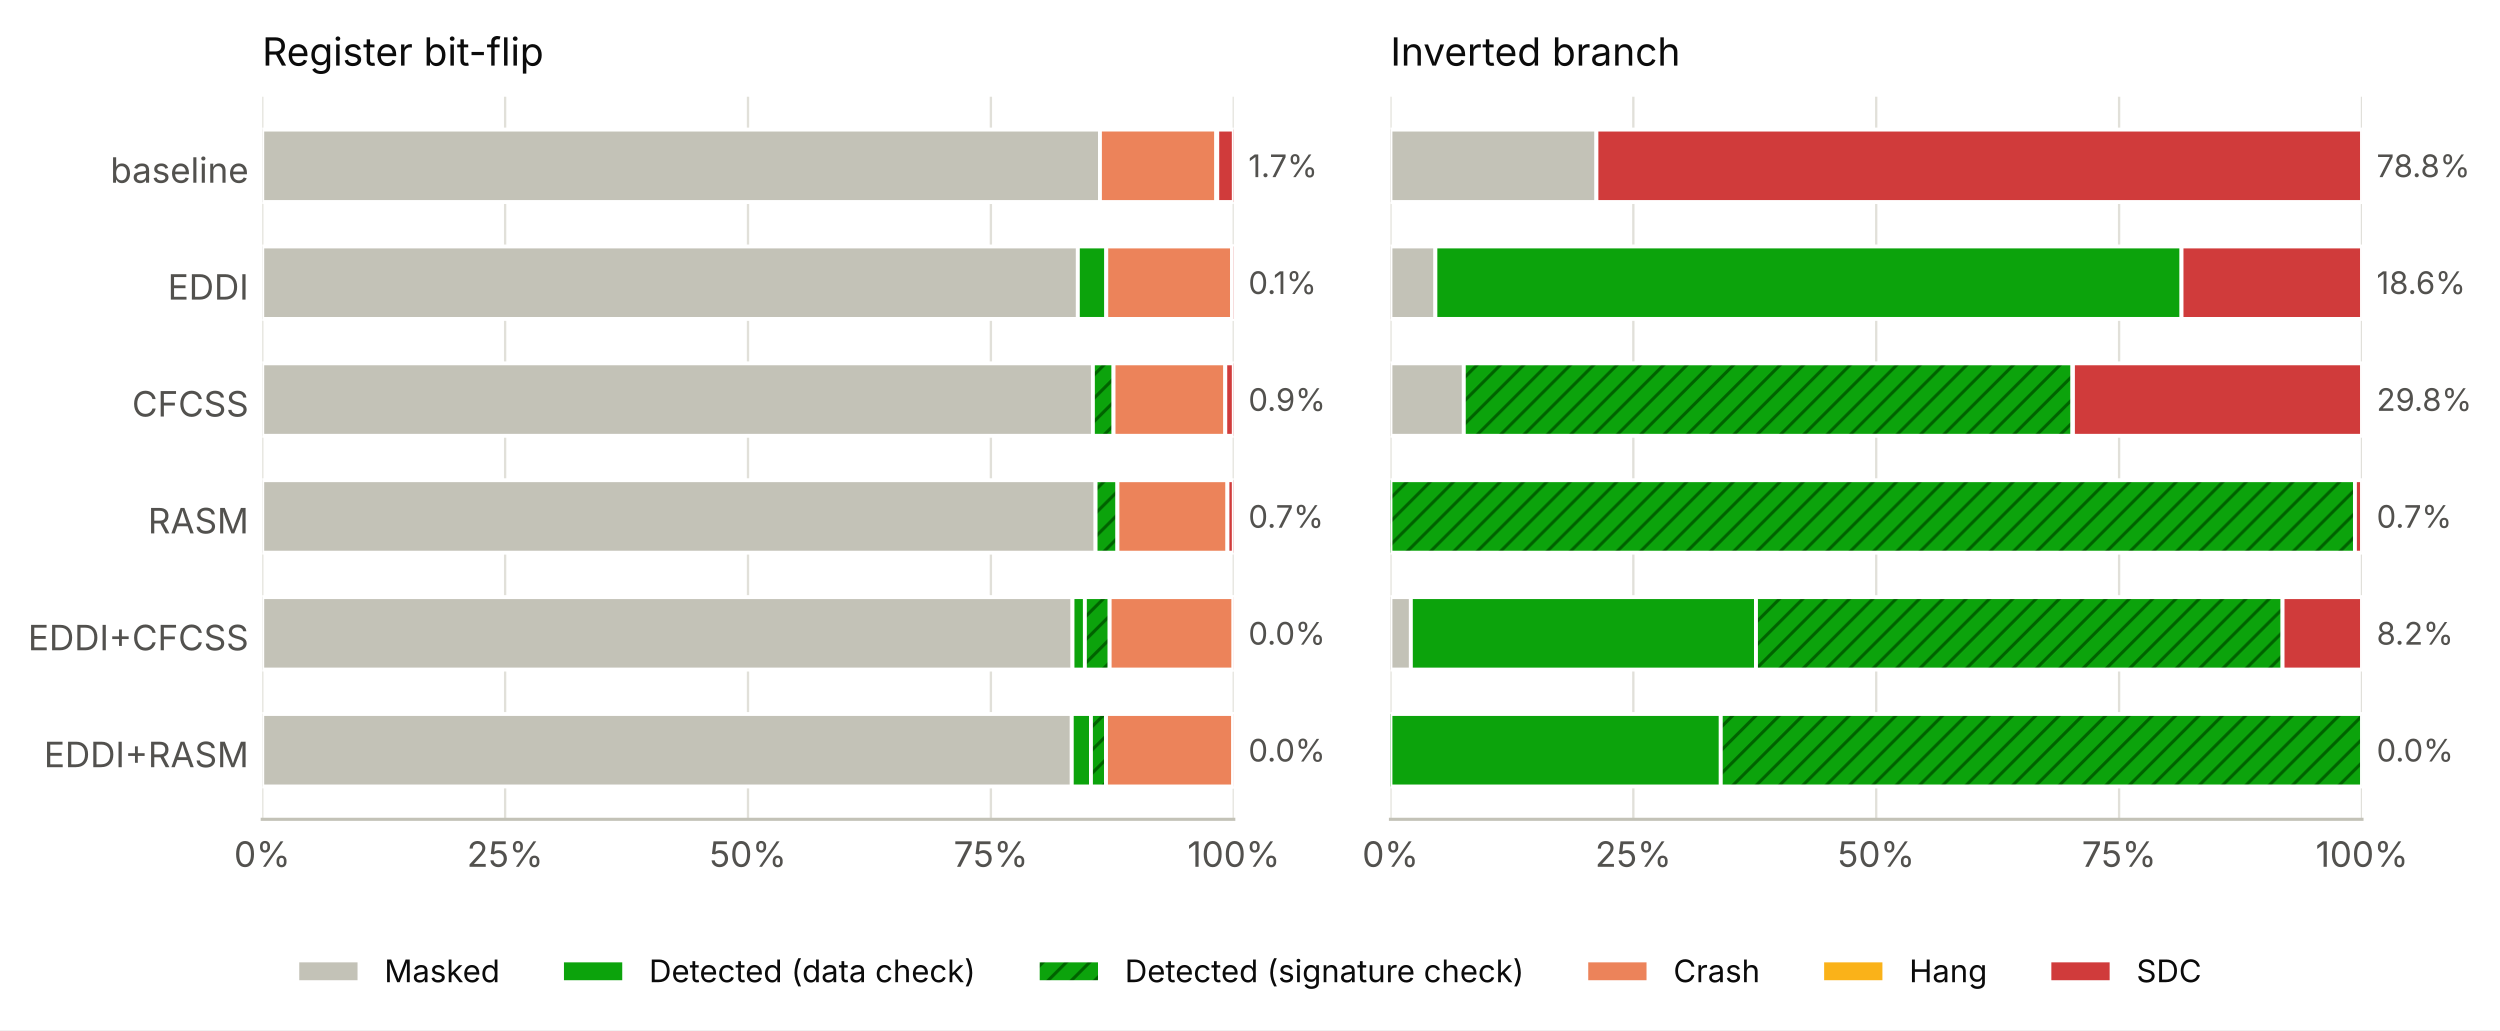
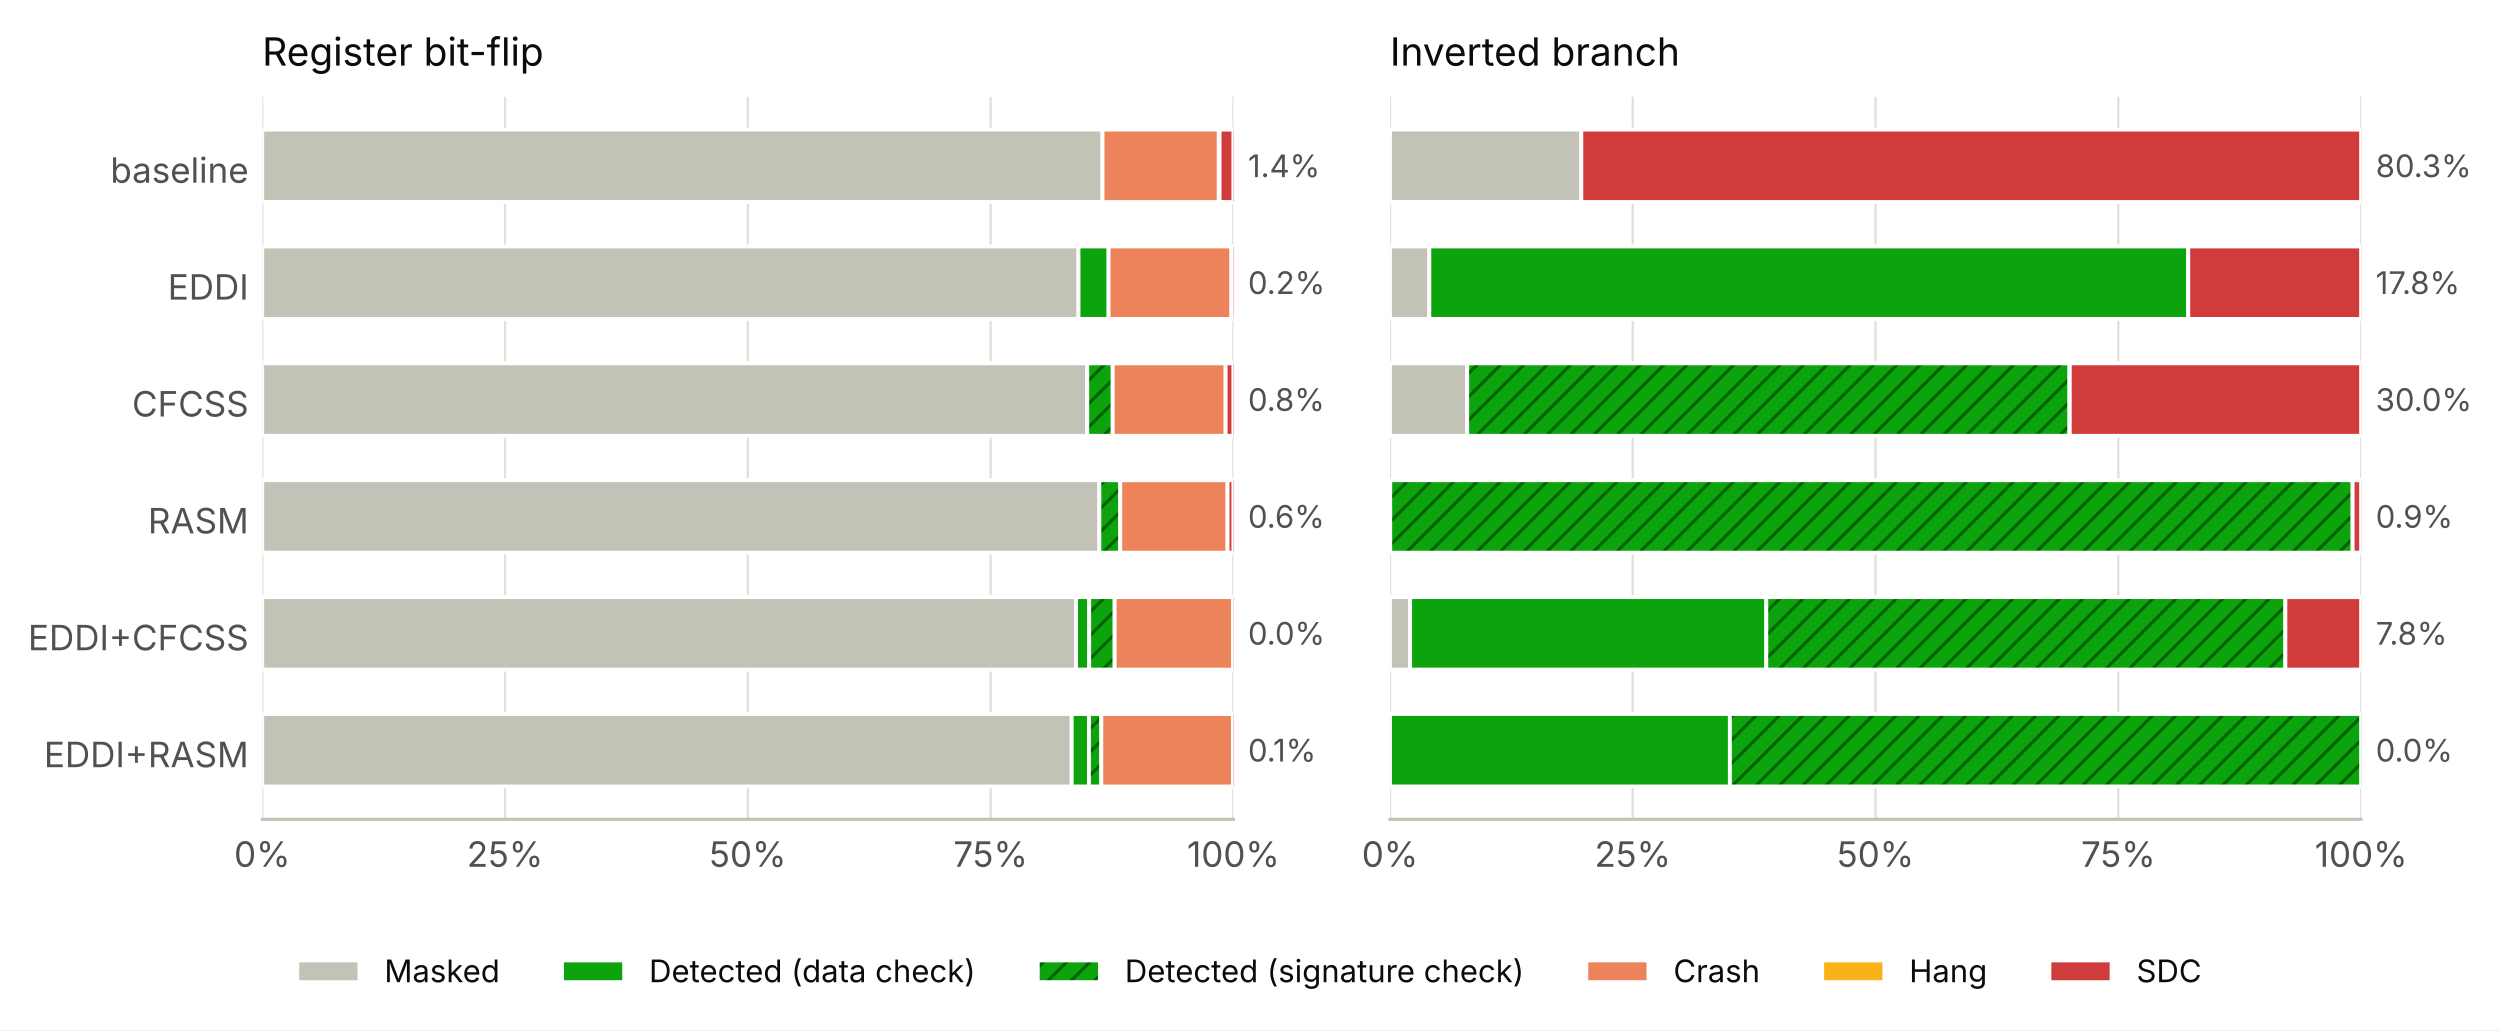
- <svg xmlns="http://www.w3.org/2000/svg" width="643.307pt" height="265.064pt" viewBox="0 0 643.307 265.064" version="1.1">
+ <svg xmlns="http://www.w3.org/2000/svg" width="643.306pt" height="265.064pt" viewBox="0 0 643.306 265.064" version="1.1">
  <defs>
    <style type="text/css">*{stroke-linejoin: round; stroke-linecap: butt}</style>
  </defs>
  <g id="figure_1">
    <g id="patch_1">
-       <path d="M 0 265.064  L 643.307 265.064  L 643.307 0  L 0 0  z " style="fill: #ffffff" />
+       <path d="M 0 265.064  L 643.306 265.064  L 643.306 0  L 0 0  z " style="fill: #ffffff" />
    </g>
    <g id="axes_1">
      <g id="patch_2">
-         <path d="M 67.482 210.826  L 317.477 210.826  L 317.477 24.887  L 67.482 24.887  z " style="fill: #ffffff" />
+         <path d="M 67.482 210.826  L 317.376 210.826  L 317.376 24.887  L 67.482 24.887  z " style="fill: #ffffff" />
      </g>
      <g id="matplotlib.axis_1">
        <g id="xtick_1">
          <g id="line2d_1">
-             <path d="M 67.482 210.826  L 67.482 24.887  " clip-path="url(#p6420463e13)" style="fill: none; stroke: #e1e0d9; stroke-width: 0.6; stroke-linecap: square" />
+             <path d="M 67.482 210.826  L 67.482 24.887  " clip-path="url(#p9e66c153da)" style="fill: none; stroke: #e1e0d9; stroke-width: 0.6; stroke-linecap: square" />
          </g>
          <g id="line2d_2" />
          <g id="text_1">
            <text style="font-size: 9px; font-family: 'Inter', 'DejaVu Sans'; text-anchor: middle; fill: #52514e" x="67.482" y="223.045" transform="rotate(-0 67.48156 223.0451)">0%</text>
          </g>
        </g>
        <g id="xtick_2">
          <g id="line2d_3">
-             <path d="M 129.98 210.826  L 129.98 24.887  " clip-path="url(#p6420463e13)" style="fill: none; stroke: #e1e0d9; stroke-width: 0.6; stroke-linecap: square" />
+             <path d="M 129.955 210.826  L 129.955 24.887  " clip-path="url(#p9e66c153da)" style="fill: none; stroke: #e1e0d9; stroke-width: 0.6; stroke-linecap: square" />
          </g>
          <g id="line2d_4" />
          <g id="text_2">
-             <text style="font-size: 9px; font-family: 'Inter', 'DejaVu Sans'; text-anchor: middle; fill: #52514e" x="129.98" y="223.045" transform="rotate(-0 129.9805 223.0451)">25%</text>
+             <text style="font-size: 9px; font-family: 'Inter', 'DejaVu Sans'; text-anchor: middle; fill: #52514e" x="129.955" y="223.045" transform="rotate(-0 129.9551 223.0451)">25%</text>
          </g>
        </g>
        <g id="xtick_3">
          <g id="line2d_5">
-             <path d="M 192.479 210.826  L 192.479 24.887  " clip-path="url(#p6420463e13)" style="fill: none; stroke: #e1e0d9; stroke-width: 0.6; stroke-linecap: square" />
+             <path d="M 192.429 210.826  L 192.429 24.887  " clip-path="url(#p9e66c153da)" style="fill: none; stroke: #e1e0d9; stroke-width: 0.6; stroke-linecap: square" />
          </g>
          <g id="line2d_6" />
          <g id="text_3">
-             <text style="font-size: 9px; font-family: 'Inter', 'DejaVu Sans'; text-anchor: middle; fill: #52514e" x="192.479" y="223.045" transform="rotate(-0 192.4794 223.0451)">50%</text>
+             <text style="font-size: 9px; font-family: 'Inter', 'DejaVu Sans'; text-anchor: middle; fill: #52514e" x="192.429" y="223.045" transform="rotate(-0 192.4287 223.0451)">50%</text>
          </g>
        </g>
        <g id="xtick_4">
          <g id="line2d_7">
-             <path d="M 254.978 210.826  L 254.978 24.887  " clip-path="url(#p6420463e13)" style="fill: none; stroke: #e1e0d9; stroke-width: 0.6; stroke-linecap: square" />
+             <path d="M 254.902 210.826  L 254.902 24.887  " clip-path="url(#p9e66c153da)" style="fill: none; stroke: #e1e0d9; stroke-width: 0.6; stroke-linecap: square" />
          </g>
          <g id="line2d_8" />
          <g id="text_4">
-             <text style="font-size: 9px; font-family: 'Inter', 'DejaVu Sans'; text-anchor: middle; fill: #52514e" x="254.978" y="223.045" transform="rotate(-0 254.9783 223.0451)">75%</text>
+             <text style="font-size: 9px; font-family: 'Inter', 'DejaVu Sans'; text-anchor: middle; fill: #52514e" x="254.902" y="223.045" transform="rotate(-0 254.9023 223.0451)">75%</text>
          </g>
        </g>
        <g id="xtick_5">
          <g id="line2d_9">
-             <path d="M 317.477 210.826  L 317.477 24.887  " clip-path="url(#p6420463e13)" style="fill: none; stroke: #e1e0d9; stroke-width: 0.6; stroke-linecap: square" />
+             <path d="M 317.376 210.826  L 317.376 24.887  " clip-path="url(#p9e66c153da)" style="fill: none; stroke: #e1e0d9; stroke-width: 0.6; stroke-linecap: square" />
          </g>
          <g id="line2d_10" />
          <g id="text_5">
-             <text style="font-size: 9px; font-family: 'Inter', 'DejaVu Sans'; text-anchor: middle; fill: #52514e" x="317.477" y="223.045" transform="rotate(-0 317.4772 223.0451)">100%</text>
+             <text style="font-size: 9px; font-family: 'Inter', 'DejaVu Sans'; text-anchor: middle; fill: #52514e" x="317.376" y="223.045" transform="rotate(-0 317.3759 223.0451)">100%</text>
          </g>
        </g>
      </g>
      <g id="matplotlib.axis_2">
        <g id="ytick_1">
          <g id="line2d_11" />
          <g id="text_6">
            <text style="font-size: 9px; font-family: 'Inter', 'DejaVu Sans'; text-anchor: end; fill: #52514e" x="63.982" y="47.023" transform="rotate(-0 63.98156 47.02265)">baseline</text>
          </g>
        </g>
        <g id="ytick_2">
          <g id="line2d_12" />
          <g id="text_7">
            <text style="font-size: 9px; font-family: 'Inter', 'DejaVu Sans'; text-anchor: end; fill: #52514e" x="63.982" y="77.1" transform="rotate(-0 63.98156 77.10011)">EDDI</text>
          </g>
        </g>
        <g id="ytick_3">
          <g id="line2d_13" />
          <g id="text_8">
            <text style="font-size: 9px; font-family: 'Inter', 'DejaVu Sans'; text-anchor: end; fill: #52514e" x="63.982" y="107.178" transform="rotate(-0 63.98156 107.1776)">CFCSS</text>
          </g>
        </g>
        <g id="ytick_4">
          <g id="line2d_14" />
          <g id="text_9">
            <text style="font-size: 9px; font-family: 'Inter', 'DejaVu Sans'; text-anchor: end; fill: #52514e" x="63.982" y="137.255" transform="rotate(-0 63.98156 137.255)">RASM</text>
          </g>
        </g>
        <g id="ytick_5">
          <g id="line2d_15" />
          <g id="text_10">
            <text style="font-size: 9px; font-family: 'Inter', 'DejaVu Sans'; text-anchor: end; fill: #52514e" x="63.982" y="167.332" transform="rotate(-0 63.98156 167.3325)">EDDI+CFCSS</text>
          </g>
        </g>
        <g id="ytick_6">
          <g id="line2d_16" />
          <g id="text_11">
            <text style="font-size: 9px; font-family: 'Inter', 'DejaVu Sans'; text-anchor: end; fill: #52514e" x="63.982" y="197.41" transform="rotate(-0 63.98156 197.4099)">EDDI+RASM</text>
          </g>
        </g>
      </g>
      <g id="patch_3">
-         <path d="M 67.482 51.987  L 283.04 51.987  L 283.04 33.339  L 67.482 33.339  z " clip-path="url(#p6420463e13)" style="fill: #c3c2b7; stroke: #ffffff; stroke-linejoin: miter" />
+         <path d="M 67.482 51.987  L 283.703 51.987  L 283.703 33.339  L 67.482 33.339  z " clip-path="url(#p9e66c153da)" style="fill: #c3c2b7; stroke: #ffffff; stroke-linejoin: miter" />
      </g>
      <g id="patch_4">
-         <path d="M 283.04 51.987  L 312.977 51.987  L 312.977 33.339  L 283.04 33.339  z " clip-path="url(#p6420463e13)" style="fill: #ec835a; stroke: #ffffff; stroke-linejoin: miter" />
+         <path d="M 283.703 51.987  L 313.627 51.987  L 313.627 33.339  L 283.703 33.339  z " clip-path="url(#p9e66c153da)" style="fill: #ec835a; stroke: #ffffff; stroke-linejoin: miter" />
      </g>
      <g id="patch_5">
-         <path d="M 312.977 51.987  L 313.227 51.987  L 313.227 33.339  L 312.977 33.339  z " clip-path="url(#p6420463e13)" style="fill: #fab219; stroke: #ffffff; stroke-linejoin: miter" />
+         <path d="M 313.627 51.987  L 313.815 51.987  L 313.815 33.339  L 313.627 33.339  z " clip-path="url(#p9e66c153da)" style="fill: #fab219; stroke: #ffffff; stroke-linejoin: miter" />
      </g>
      <g id="patch_6">
-         <path d="M 313.227 51.987  L 317.477 51.987  L 317.477 33.339  L 313.227 33.339  z " clip-path="url(#p6420463e13)" style="fill: #d03b3b; stroke: #ffffff; stroke-linejoin: miter" />
+         <path d="M 313.815 51.987  L 317.376 51.987  L 317.376 33.339  L 313.815 33.339  z " clip-path="url(#p9e66c153da)" style="fill: #d03b3b; stroke: #ffffff; stroke-linejoin: miter" />
      </g>
      <g id="patch_7">
-         <path d="M 67.482 82.065  L 277.353 82.065  L 277.353 63.417  L 67.482 63.417  z " clip-path="url(#p6420463e13)" style="fill: #c3c2b7; stroke: #ffffff; stroke-linejoin: miter" />
+         <path d="M 67.482 82.065  L 277.518 82.065  L 277.518 63.417  L 67.482 63.417  z " clip-path="url(#p9e66c153da)" style="fill: #c3c2b7; stroke: #ffffff; stroke-linejoin: miter" />
      </g>
      <g id="patch_8">
-         <path d="M 277.353 82.065  L 284.665 82.065  L 284.665 63.417  L 277.353 63.417  z " clip-path="url(#p6420463e13)" style="fill: #0ca30c; stroke: #ffffff; stroke-linejoin: miter" />
+         <path d="M 277.518 82.065  L 285.264 82.065  L 285.264 63.417  L 277.518 63.417  z " clip-path="url(#p9e66c153da)" style="fill: #0ca30c; stroke: #ffffff; stroke-linejoin: miter" />
      </g>
      <g id="patch_9">
-         <path d="M 284.665 82.065  L 317.04 82.065  L 317.04 63.417  L 284.665 63.417  z " clip-path="url(#p6420463e13)" style="fill: #ec835a; stroke: #ffffff; stroke-linejoin: miter" />
+         <path d="M 285.264 82.065  L 316.876 82.065  L 316.876 63.417  L 285.264 63.417  z " clip-path="url(#p9e66c153da)" style="fill: #ec835a; stroke: #ffffff; stroke-linejoin: miter" />
      </g>
      <g id="patch_10">
-         <path d="M 317.04 82.065  L 317.102 82.065  L 317.102 63.417  L 317.04 63.417  z " clip-path="url(#p6420463e13)" style="fill: #fab219; stroke: #ffffff; stroke-linejoin: miter" />
+         <path d="M 316.876 82.065  L 317.376 82.065  L 317.376 63.417  L 316.876 63.417  z " clip-path="url(#p9e66c153da)" style="fill: #d03b3b; stroke: #ffffff; stroke-linejoin: miter" />
      </g>
      <g id="patch_11">
-         <path d="M 317.102 82.065  L 317.477 82.065  L 317.477 63.417  L 317.102 63.417  z " clip-path="url(#p6420463e13)" style="fill: #d03b3b; stroke: #ffffff; stroke-linejoin: miter" />
+         <path d="M 67.482 112.142  L 279.767 112.142  L 279.767 93.494  L 67.482 93.494  z " clip-path="url(#p9e66c153da)" style="fill: #c3c2b7; stroke: #ffffff; stroke-linejoin: miter" />
      </g>
      <g id="patch_12">
-         <path d="M 67.482 112.142  L 281.228 112.142  L 281.228 93.494  L 67.482 93.494  z " clip-path="url(#p6420463e13)" style="fill: #c3c2b7; stroke: #ffffff; stroke-linejoin: miter" />
+         <path d="M 279.767 112.142  L 286.327 112.142  L 286.327 93.494  L 279.767 93.494  z " clip-path="url(#p9e66c153da)" style="fill: url(#h414e17cd54); stroke: #ffffff; stroke-linejoin: miter" />
      </g>
      <g id="patch_13">
-         <path d="M 281.228 112.142  L 286.54 112.142  L 286.54 93.494  L 281.228 93.494  z " clip-path="url(#p6420463e13)" style="fill: url(#h4c3d5194fc); stroke: #ffffff; stroke-linejoin: miter" />
+         <path d="M 286.327 112.142  L 315.377 112.142  L 315.377 93.494  L 286.327 93.494  z " clip-path="url(#p9e66c153da)" style="fill: #ec835a; stroke: #ffffff; stroke-linejoin: miter" />
      </g>
      <g id="patch_14">
-         <path d="M 286.54 112.142  L 315.29 112.142  L 315.29 93.494  L 286.54 93.494  z " clip-path="url(#p6420463e13)" style="fill: #ec835a; stroke: #ffffff; stroke-linejoin: miter" />
+         <path d="M 315.377 112.142  L 317.376 112.142  L 317.376 93.494  L 315.377 93.494  z " clip-path="url(#p9e66c153da)" style="fill: #d03b3b; stroke: #ffffff; stroke-linejoin: miter" />
      </g>
      <g id="patch_15">
-         <path d="M 315.29 112.142  L 317.477 112.142  L 317.477 93.494  L 315.29 93.494  z " clip-path="url(#p6420463e13)" style="fill: #d03b3b; stroke: #ffffff; stroke-linejoin: miter" />
+         <path d="M 67.482 142.22  L 282.89 142.22  L 282.89 123.572  L 67.482 123.572  z " clip-path="url(#p9e66c153da)" style="fill: #c3c2b7; stroke: #ffffff; stroke-linejoin: miter" />
      </g>
      <g id="patch_16">
-         <path d="M 67.482 142.22  L 281.915 142.22  L 281.915 123.572  L 67.482 123.572  z " clip-path="url(#p6420463e13)" style="fill: #c3c2b7; stroke: #ffffff; stroke-linejoin: miter" />
+         <path d="M 282.89 142.22  L 288.263 142.22  L 288.263 123.572  L 282.89 123.572  z " clip-path="url(#p9e66c153da)" style="fill: url(#h414e17cd54); stroke: #ffffff; stroke-linejoin: miter" />
      </g>
      <g id="patch_17">
-         <path d="M 281.915 142.22  L 287.54 142.22  L 287.54 123.572  L 281.915 123.572  z " clip-path="url(#p6420463e13)" style="fill: url(#h4c3d5194fc); stroke: #ffffff; stroke-linejoin: miter" />
+         <path d="M 288.263 142.22  L 315.877 142.22  L 315.877 123.572  L 288.263 123.572  z " clip-path="url(#p9e66c153da)" style="fill: #ec835a; stroke: #ffffff; stroke-linejoin: miter" />
      </g>
      <g id="patch_18">
-         <path d="M 287.54 142.22  L 315.852 142.22  L 315.852 123.572  L 287.54 123.572  z " clip-path="url(#p6420463e13)" style="fill: #ec835a; stroke: #ffffff; stroke-linejoin: miter" />
+         <path d="M 315.877 142.22  L 317.376 142.22  L 317.376 123.572  L 315.877 123.572  z " clip-path="url(#p9e66c153da)" style="fill: #d03b3b; stroke: #ffffff; stroke-linejoin: miter" />
      </g>
      <g id="patch_19">
-         <path d="M 315.852 142.22  L 317.477 142.22  L 317.477 123.572  L 315.852 123.572  z " clip-path="url(#p6420463e13)" style="fill: #d03b3b; stroke: #ffffff; stroke-linejoin: miter" />
+         <path d="M 67.482 172.297  L 276.893 172.297  L 276.893 153.649  L 67.482 153.649  z " clip-path="url(#p9e66c153da)" style="fill: #c3c2b7; stroke: #ffffff; stroke-linejoin: miter" />
      </g>
      <g id="patch_20">
-         <path d="M 67.482 172.297  L 275.978 172.297  L 275.978 153.649  L 67.482 153.649  z " clip-path="url(#p6420463e13)" style="fill: #c3c2b7; stroke: #ffffff; stroke-linejoin: miter" />
+         <path d="M 276.893 172.297  L 280.267 172.297  L 280.267 153.649  L 276.893 153.649  z " clip-path="url(#p9e66c153da)" style="fill: #0ca30c; stroke: #ffffff; stroke-linejoin: miter" />
      </g>
      <g id="patch_21">
-         <path d="M 275.978 172.297  L 279.165 172.297  L 279.165 153.649  L 275.978 153.649  z " clip-path="url(#p6420463e13)" style="fill: #0ca30c; stroke: #ffffff; stroke-linejoin: miter" />
+         <path d="M 280.267 172.297  L 286.826 172.297  L 286.826 153.649  L 280.267 153.649  z " clip-path="url(#p9e66c153da)" style="fill: url(#h414e17cd54); stroke: #ffffff; stroke-linejoin: miter" />
      </g>
      <g id="patch_22">
-         <path d="M 279.165 172.297  L 285.54 172.297  L 285.54 153.649  L 279.165 153.649  z " clip-path="url(#p6420463e13)" style="fill: url(#h4c3d5194fc); stroke: #ffffff; stroke-linejoin: miter" />
+         <path d="M 286.826 172.297  L 317.313 172.297  L 317.313 153.649  L 286.826 153.649  z " clip-path="url(#p9e66c153da)" style="fill: #ec835a; stroke: #ffffff; stroke-linejoin: miter" />
      </g>
      <g id="patch_23">
-         <path d="M 285.54 172.297  L 317.415 172.297  L 317.415 153.649  L 285.54 153.649  z " clip-path="url(#p6420463e13)" style="fill: #ec835a; stroke: #ffffff; stroke-linejoin: miter" />
+         <path d="M 317.313 172.297  L 317.376 172.297  L 317.376 153.649  L 317.313 153.649  z " clip-path="url(#p9e66c153da)" style="fill: #d03b3b; stroke: #ffffff; stroke-linejoin: miter" />
      </g>
      <g id="patch_24">
-         <path d="M 317.415 172.297  L 317.477 172.297  L 317.477 153.649  L 317.415 153.649  z " clip-path="url(#p6420463e13)" style="fill: #d03b3b; stroke: #ffffff; stroke-linejoin: miter" />
+         <path d="M 67.482 202.375  L 275.769 202.375  L 275.769 183.727  L 67.482 183.727  z " clip-path="url(#p9e66c153da)" style="fill: #c3c2b7; stroke: #ffffff; stroke-linejoin: miter" />
      </g>
      <g id="patch_25">
-         <path d="M 67.482 202.375  L 275.79 202.375  L 275.79 183.727  L 67.482 183.727  z " clip-path="url(#p6420463e13)" style="fill: #c3c2b7; stroke: #ffffff; stroke-linejoin: miter" />
+         <path d="M 275.769 202.375  L 280.204 202.375  L 280.204 183.727  L 275.769 183.727  z " clip-path="url(#p9e66c153da)" style="fill: #0ca30c; stroke: #ffffff; stroke-linejoin: miter" />
      </g>
      <g id="patch_26">
-         <path d="M 275.79 202.375  L 280.728 202.375  L 280.728 183.727  L 275.79 183.727  z " clip-path="url(#p6420463e13)" style="fill: #0ca30c; stroke: #ffffff; stroke-linejoin: miter" />
+         <path d="M 280.204 202.375  L 283.39 202.375  L 283.39 183.727  L 280.204 183.727  z " clip-path="url(#p9e66c153da)" style="fill: url(#h414e17cd54); stroke: #ffffff; stroke-linejoin: miter" />
      </g>
      <g id="patch_27">
-         <path d="M 280.728 202.375  L 284.603 202.375  L 284.603 183.727  L 280.728 183.727  z " clip-path="url(#p6420463e13)" style="fill: url(#h4c3d5194fc); stroke: #ffffff; stroke-linejoin: miter" />
+         <path d="M 283.39 202.375  L 317.251 202.375  L 317.251 183.727  L 283.39 183.727  z " clip-path="url(#p9e66c153da)" style="fill: #ec835a; stroke: #ffffff; stroke-linejoin: miter" />
      </g>
      <g id="patch_28">
-         <path d="M 284.603 202.375  L 317.352 202.375  L 317.352 183.727  L 284.603 183.727  z " clip-path="url(#p6420463e13)" style="fill: #ec835a; stroke: #ffffff; stroke-linejoin: miter" />
+         <path d="M 317.251 202.375  L 317.376 202.375  L 317.376 183.727  L 317.251 183.727  z " clip-path="url(#p9e66c153da)" style="fill: #d03b3b; stroke: #ffffff; stroke-linejoin: miter" />
      </g>
      <g id="patch_29">
-         <path d="M 317.352 202.375  L 317.415 202.375  L 317.415 183.727  L 317.352 183.727  z " clip-path="url(#p6420463e13)" style="fill: #fab219; stroke: #ffffff; stroke-linejoin: miter" />
-       </g>
-       <g id="patch_30">
-         <path d="M 317.415 202.375  L 317.477 202.375  L 317.477 183.727  L 317.415 183.727  z " clip-path="url(#p6420463e13)" style="fill: #d03b3b; stroke: #ffffff; stroke-linejoin: miter" />
-       </g>
-       <g id="patch_31">
-         <path d="M 67.482 210.826  L 317.477 210.826  " style="fill: none; stroke: #c3c2b7; stroke-width: 0.8; stroke-linejoin: miter; stroke-linecap: square" />
+         <path d="M 67.482 210.826  L 317.376 210.826  " style="fill: none; stroke: #c3c2b7; stroke-width: 0.8; stroke-linejoin: miter; stroke-linecap: square" />
      </g>
      <g id="text_12">
-         <text style="font-size: 8px; font-family: 'Inter', 'DejaVu Sans'; text-anchor: start; fill: #52514e" x="321.227" y="45.573" transform="rotate(-0 321.2271 45.57344)">1.7%</text>
+         <text style="font-size: 8px; font-family: 'Inter', 'DejaVu Sans'; text-anchor: start; fill: #52514e" x="321.124" y="45.573" transform="rotate(-0 321.1243 45.57344)">1.4%</text>
      </g>
      <g id="text_13">
-         <text style="font-size: 8px; font-family: 'Inter', 'DejaVu Sans'; text-anchor: start; fill: #52514e" x="321.227" y="75.651" transform="rotate(-0 321.2271 75.65089)">0.1%</text>
+         <text style="font-size: 8px; font-family: 'Inter', 'DejaVu Sans'; text-anchor: start; fill: #52514e" x="321.124" y="75.651" transform="rotate(-0 321.1243 75.65089)">0.2%</text>
      </g>
      <g id="text_14">
-         <text style="font-size: 8px; font-family: 'Inter', 'DejaVu Sans'; text-anchor: start; fill: #52514e" x="321.227" y="105.728" transform="rotate(-0 321.2271 105.7284)">0.9%</text>
+         <text style="font-size: 8px; font-family: 'Inter', 'DejaVu Sans'; text-anchor: start; fill: #52514e" x="321.124" y="105.728" transform="rotate(-0 321.1243 105.7284)">0.8%</text>
      </g>
      <g id="text_15">
-         <text style="font-size: 8px; font-family: 'Inter', 'DejaVu Sans'; text-anchor: start; fill: #52514e" x="321.227" y="135.806" transform="rotate(-0 321.2271 135.8058)">0.7%</text>
+         <text style="font-size: 8px; font-family: 'Inter', 'DejaVu Sans'; text-anchor: start; fill: #52514e" x="321.124" y="135.806" transform="rotate(-0 321.1243 135.8058)">0.6%</text>
      </g>
      <g id="text_16">
-         <text style="font-size: 8px; font-family: 'Inter', 'DejaVu Sans'; text-anchor: start; fill: #52514e" x="321.227" y="165.883" transform="rotate(-0 321.2271 165.8833)">0.0%</text>
+         <text style="font-size: 8px; font-family: 'Inter', 'DejaVu Sans'; text-anchor: start; fill: #52514e" x="321.124" y="165.883" transform="rotate(-0 321.1243 165.8833)">0.0%</text>
      </g>
      <g id="text_17">
-         <text style="font-size: 8px; font-family: 'Inter', 'DejaVu Sans'; text-anchor: start; fill: #52514e" x="321.227" y="195.961" transform="rotate(-0 321.2271 195.9607)">0.0%</text>
+         <text style="font-size: 8px; font-family: 'Inter', 'DejaVu Sans'; text-anchor: start; fill: #52514e" x="321.124" y="195.961" transform="rotate(-0 321.1243 195.9607)">0.1%</text>
      </g>
      <g id="text_18">
        <text style="font-size: 10px; font-family: 'Inter', 'DejaVu Sans'; text-anchor: start; fill: #0b0b0b" x="67.482" y="16.887" transform="rotate(-0 67.48156 16.8875)">Register bit-flip</text>
      </g>
    </g>
    <g id="axes_2">
-       <g id="patch_32">
-         <path d="M 357.796 210.826  L 607.791 210.826  L 607.791 24.887  L 357.796 24.887  z " style="fill: #ffffff" />
+       <g id="patch_30">
+         <path d="M 357.672 210.826  L 607.566 210.826  L 607.566 24.887  L 357.672 24.887  z " style="fill: #ffffff" />
      </g>
      <g id="matplotlib.axis_3">
        <g id="xtick_6">
          <g id="line2d_17">
-             <path d="M 357.796 210.826  L 357.796 24.887  " clip-path="url(#pe7921a622a)" style="fill: none; stroke: #e1e0d9; stroke-width: 0.6; stroke-linecap: square" />
+             <path d="M 357.672 210.826  L 357.672 24.887  " clip-path="url(#p7cfcf54da6)" style="fill: none; stroke: #e1e0d9; stroke-width: 0.6; stroke-linecap: square" />
          </g>
          <g id="line2d_18" />
          <g id="text_19">
-             <text style="font-size: 9px; font-family: 'Inter', 'DejaVu Sans'; text-anchor: middle; fill: #52514e" x="357.796" y="223.045" transform="rotate(-0 357.7956 223.0451)">0%</text>
+             <text style="font-size: 9px; font-family: 'Inter', 'DejaVu Sans'; text-anchor: middle; fill: #52514e" x="357.672" y="223.045" transform="rotate(-0 357.6719 223.0451)">0%</text>
          </g>
        </g>
        <g id="xtick_7">
          <g id="line2d_19">
-             <path d="M 420.295 210.826  L 420.295 24.887  " clip-path="url(#pe7921a622a)" style="fill: none; stroke: #e1e0d9; stroke-width: 0.6; stroke-linecap: square" />
+             <path d="M 420.145 210.826  L 420.145 24.887  " clip-path="url(#p7cfcf54da6)" style="fill: none; stroke: #e1e0d9; stroke-width: 0.6; stroke-linecap: square" />
          </g>
          <g id="line2d_20" />
          <g id="text_20">
-             <text style="font-size: 9px; font-family: 'Inter', 'DejaVu Sans'; text-anchor: middle; fill: #52514e" x="420.295" y="223.045" transform="rotate(-0 420.2945 223.0451)">25%</text>
+             <text style="font-size: 9px; font-family: 'Inter', 'DejaVu Sans'; text-anchor: middle; fill: #52514e" x="420.145" y="223.045" transform="rotate(-0 420.1455 223.0451)">25%</text>
          </g>
        </g>
        <g id="xtick_8">
          <g id="line2d_21">
-             <path d="M 482.793 210.826  L 482.793 24.887  " clip-path="url(#pe7921a622a)" style="fill: none; stroke: #e1e0d9; stroke-width: 0.6; stroke-linecap: square" />
+             <path d="M 482.619 210.826  L 482.619 24.887  " clip-path="url(#p7cfcf54da6)" style="fill: none; stroke: #e1e0d9; stroke-width: 0.6; stroke-linecap: square" />
          </g>
          <g id="line2d_22" />
          <g id="text_21">
-             <text style="font-size: 9px; font-family: 'Inter', 'DejaVu Sans'; text-anchor: middle; fill: #52514e" x="482.793" y="223.045" transform="rotate(-0 482.7934 223.0451)">50%</text>
+             <text style="font-size: 9px; font-family: 'Inter', 'DejaVu Sans'; text-anchor: middle; fill: #52514e" x="482.619" y="223.045" transform="rotate(-0 482.619 223.0451)">50%</text>
          </g>
        </g>
        <g id="xtick_9">
          <g id="line2d_23">
-             <path d="M 545.292 210.826  L 545.292 24.887  " clip-path="url(#pe7921a622a)" style="fill: none; stroke: #e1e0d9; stroke-width: 0.6; stroke-linecap: square" />
+             <path d="M 545.093 210.826  L 545.093 24.887  " clip-path="url(#p7cfcf54da6)" style="fill: none; stroke: #e1e0d9; stroke-width: 0.6; stroke-linecap: square" />
          </g>
          <g id="line2d_24" />
          <g id="text_22">
-             <text style="font-size: 9px; font-family: 'Inter', 'DejaVu Sans'; text-anchor: middle; fill: #52514e" x="545.292" y="223.045" transform="rotate(-0 545.2923 223.0451)">75%</text>
+             <text style="font-size: 9px; font-family: 'Inter', 'DejaVu Sans'; text-anchor: middle; fill: #52514e" x="545.093" y="223.045" transform="rotate(-0 545.0926 223.0451)">75%</text>
          </g>
        </g>
        <g id="xtick_10">
          <g id="line2d_25">
-             <path d="M 607.791 210.826  L 607.791 24.887  " clip-path="url(#pe7921a622a)" style="fill: none; stroke: #e1e0d9; stroke-width: 0.6; stroke-linecap: square" />
+             <path d="M 607.566 210.826  L 607.566 24.887  " clip-path="url(#p7cfcf54da6)" style="fill: none; stroke: #e1e0d9; stroke-width: 0.6; stroke-linecap: square" />
          </g>
          <g id="line2d_26" />
          <g id="text_23">
-             <text style="font-size: 9px; font-family: 'Inter', 'DejaVu Sans'; text-anchor: middle; fill: #52514e" x="607.791" y="223.045" transform="rotate(-0 607.7912 223.0451)">100%</text>
+             <text style="font-size: 9px; font-family: 'Inter', 'DejaVu Sans'; text-anchor: middle; fill: #52514e" x="607.566" y="223.045" transform="rotate(-0 607.5662 223.0451)">100%</text>
          </g>
        </g>
      </g>
      <g id="matplotlib.axis_4">
        <g id="ytick_7">
          <g id="line2d_27" />
        </g>
        <g id="ytick_8">
          <g id="line2d_28" />
        </g>
        <g id="ytick_9">
          <g id="line2d_29" />
        </g>
        <g id="ytick_10">
          <g id="line2d_30" />
        </g>
        <g id="ytick_11">
          <g id="line2d_31" />
        </g>
        <g id="ytick_12">
          <g id="line2d_32" />
        </g>
      </g>
+       <g id="patch_31">
+         <path d="M 357.672 51.987  L 406.901 51.987  L 406.901 33.339  L 357.672 33.339  z " clip-path="url(#p7cfcf54da6)" style="fill: #c3c2b7; stroke: #ffffff; stroke-linejoin: miter" />
+       </g>
+       <g id="patch_32">
+         <path d="M 406.901 51.987  L 607.566 51.987  L 607.566 33.339  L 406.901 33.339  z " clip-path="url(#p7cfcf54da6)" style="fill: #d03b3b; stroke: #ffffff; stroke-linejoin: miter" />
+       </g>
      <g id="patch_33">
-         <path d="M 357.796 51.987  L 410.795 51.987  L 410.795 33.339  L 357.796 33.339  z " clip-path="url(#pe7921a622a)" style="fill: #c3c2b7; stroke: #ffffff; stroke-linejoin: miter" />
+         <path d="M 357.672 82.065  L 367.793 82.065  L 367.793 63.417  L 357.672 63.417  z " clip-path="url(#p7cfcf54da6)" style="fill: #c3c2b7; stroke: #ffffff; stroke-linejoin: miter" />
      </g>
      <g id="patch_34">
-         <path d="M 410.795 51.987  L 607.791 51.987  L 607.791 33.339  L 410.795 33.339  z " clip-path="url(#pe7921a622a)" style="fill: #d03b3b; stroke: #ffffff; stroke-linejoin: miter" />
+         <path d="M 367.793 82.065  L 563.085 82.065  L 563.085 63.417  L 367.793 63.417  z " clip-path="url(#p7cfcf54da6)" style="fill: #0ca30c; stroke: #ffffff; stroke-linejoin: miter" />
      </g>
      <g id="patch_35">
-         <path d="M 357.796 82.065  L 369.358 82.065  L 369.358 63.417  L 357.796 63.417  z " clip-path="url(#pe7921a622a)" style="fill: #c3c2b7; stroke: #ffffff; stroke-linejoin: miter" />
+         <path d="M 563.085 82.065  L 607.566 82.065  L 607.566 63.417  L 563.085 63.417  z " clip-path="url(#p7cfcf54da6)" style="fill: #d03b3b; stroke: #ffffff; stroke-linejoin: miter" />
      </g>
      <g id="patch_36">
-         <path d="M 369.358 82.065  L 561.355 82.065  L 561.355 63.417  L 369.358 63.417  z " clip-path="url(#pe7921a622a)" style="fill: #0ca30c; stroke: #ffffff; stroke-linejoin: miter" />
+         <path d="M 357.672 112.142  L 377.538 112.142  L 377.538 93.494  L 357.672 93.494  z " clip-path="url(#p7cfcf54da6)" style="fill: #c3c2b7; stroke: #ffffff; stroke-linejoin: miter" />
      </g>
      <g id="patch_37">
-         <path d="M 561.355 82.065  L 607.791 82.065  L 607.791 63.417  L 561.355 63.417  z " clip-path="url(#pe7921a622a)" style="fill: #d03b3b; stroke: #ffffff; stroke-linejoin: miter" />
+         <path d="M 377.538 112.142  L 532.535 112.142  L 532.535 93.494  L 377.538 93.494  z " clip-path="url(#p7cfcf54da6)" style="fill: url(#h414e17cd54); stroke: #ffffff; stroke-linejoin: miter" />
      </g>
      <g id="patch_38">
-         <path d="M 357.796 112.142  L 376.67 112.142  L 376.67 93.494  L 357.796 93.494  z " clip-path="url(#pe7921a622a)" style="fill: #c3c2b7; stroke: #ffffff; stroke-linejoin: miter" />
+         <path d="M 532.535 112.142  L 532.598 112.142  L 532.598 93.494  L 532.535 93.494  z " clip-path="url(#p7cfcf54da6)" style="fill: #ec835a; stroke: #ffffff; stroke-linejoin: miter" />
      </g>
      <g id="patch_39">
-         <path d="M 376.67 112.142  L 533.293 112.142  L 533.293 93.494  L 376.67 93.494  z " clip-path="url(#pe7921a622a)" style="fill: url(#h4c3d5194fc); stroke: #ffffff; stroke-linejoin: miter" />
+         <path d="M 532.598 112.142  L 607.566 112.142  L 607.566 93.494  L 532.598 93.494  z " clip-path="url(#p7cfcf54da6)" style="fill: #d03b3b; stroke: #ffffff; stroke-linejoin: miter" />
      </g>
      <g id="patch_40">
-         <path d="M 533.293 112.142  L 533.418 112.142  L 533.418 93.494  L 533.293 93.494  z " clip-path="url(#pe7921a622a)" style="fill: #ec835a; stroke: #ffffff; stroke-linejoin: miter" />
+         <path d="M 357.672 142.22  L 357.734 142.22  L 357.734 123.572  L 357.672 123.572  z " clip-path="url(#p7cfcf54da6)" style="fill: #c3c2b7; stroke: #ffffff; stroke-linejoin: miter" />
      </g>
      <g id="patch_41">
-         <path d="M 533.418 112.142  L 607.791 112.142  L 607.791 93.494  L 533.418 93.494  z " clip-path="url(#pe7921a622a)" style="fill: #d03b3b; stroke: #ffffff; stroke-linejoin: miter" />
+         <path d="M 357.734 142.22  L 605.38 142.22  L 605.38 123.572  L 357.734 123.572  z " clip-path="url(#p7cfcf54da6)" style="fill: url(#h414e17cd54); stroke: #ffffff; stroke-linejoin: miter" />
      </g>
      <g id="patch_42">
-         <path d="M 357.796 142.22  L 605.979 142.22  L 605.979 123.572  L 357.796 123.572  z " clip-path="url(#pe7921a622a)" style="fill: url(#h4c3d5194fc); stroke: #ffffff; stroke-linejoin: miter" />
+         <path d="M 605.38 142.22  L 607.566 142.22  L 607.566 123.572  L 605.38 123.572  z " clip-path="url(#p7cfcf54da6)" style="fill: #d03b3b; stroke: #ffffff; stroke-linejoin: miter" />
      </g>
      <g id="patch_43">
-         <path d="M 605.979 142.22  L 607.791 142.22  L 607.791 123.572  L 605.979 123.572  z " clip-path="url(#pe7921a622a)" style="fill: #d03b3b; stroke: #ffffff; stroke-linejoin: miter" />
+         <path d="M 357.672 172.297  L 362.857 172.297  L 362.857 153.649  L 357.672 153.649  z " clip-path="url(#p7cfcf54da6)" style="fill: #c3c2b7; stroke: #ffffff; stroke-linejoin: miter" />
      </g>
      <g id="patch_44">
-         <path d="M 357.796 172.297  L 363.046 172.297  L 363.046 153.649  L 357.796 153.649  z " clip-path="url(#pe7921a622a)" style="fill: #c3c2b7; stroke: #ffffff; stroke-linejoin: miter" />
+         <path d="M 362.857 172.297  L 454.506 172.297  L 454.506 153.649  L 362.857 153.649  z " clip-path="url(#p7cfcf54da6)" style="fill: #0ca30c; stroke: #ffffff; stroke-linejoin: miter" />
      </g>
      <g id="patch_45">
-         <path d="M 363.046 172.297  L 451.856 172.297  L 451.856 153.649  L 363.046 153.649  z " clip-path="url(#pe7921a622a)" style="fill: #0ca30c; stroke: #ffffff; stroke-linejoin: miter" />
+         <path d="M 454.506 172.297  L 588.074 172.297  L 588.074 153.649  L 454.506 153.649  z " clip-path="url(#p7cfcf54da6)" style="fill: url(#h414e17cd54); stroke: #ffffff; stroke-linejoin: miter" />
      </g>
      <g id="patch_46">
-         <path d="M 451.856 172.297  L 587.354 172.297  L 587.354 153.649  L 451.856 153.649  z " clip-path="url(#pe7921a622a)" style="fill: url(#h4c3d5194fc); stroke: #ffffff; stroke-linejoin: miter" />
+         <path d="M 588.074 172.297  L 607.566 172.297  L 607.566 153.649  L 588.074 153.649  z " clip-path="url(#p7cfcf54da6)" style="fill: #d03b3b; stroke: #ffffff; stroke-linejoin: miter" />
      </g>
      <g id="patch_47">
-         <path d="M 587.354 172.297  L 607.791 172.297  L 607.791 153.649  L 587.354 153.649  z " clip-path="url(#pe7921a622a)" style="fill: #d03b3b; stroke: #ffffff; stroke-linejoin: miter" />
+         <path d="M 357.672 202.375  L 445.135 202.375  L 445.135 183.727  L 357.672 183.727  z " clip-path="url(#p7cfcf54da6)" style="fill: #0ca30c; stroke: #ffffff; stroke-linejoin: miter" />
      </g>
      <g id="patch_48">
-         <path d="M 357.796 202.375  L 442.794 202.375  L 442.794 183.727  L 357.796 183.727  z " clip-path="url(#pe7921a622a)" style="fill: #0ca30c; stroke: #ffffff; stroke-linejoin: miter" />
+         <path d="M 445.135 202.375  L 607.566 202.375  L 607.566 183.727  L 445.135 183.727  z " clip-path="url(#p7cfcf54da6)" style="fill: url(#h414e17cd54); stroke: #ffffff; stroke-linejoin: miter" />
      </g>
      <g id="patch_49">
-         <path d="M 442.794 202.375  L 607.791 202.375  L 607.791 183.727  L 442.794 183.727  z " clip-path="url(#pe7921a622a)" style="fill: url(#h4c3d5194fc); stroke: #ffffff; stroke-linejoin: miter" />
-       </g>
-       <g id="patch_50">
-         <path d="M 357.796 210.826  L 607.791 210.826  " style="fill: none; stroke: #c3c2b7; stroke-width: 0.8; stroke-linejoin: miter; stroke-linecap: square" />
+         <path d="M 357.672 210.826  L 607.566 210.826  " style="fill: none; stroke: #c3c2b7; stroke-width: 0.8; stroke-linejoin: miter; stroke-linecap: square" />
      </g>
      <g id="text_24">
-         <text style="font-size: 8px; font-family: 'Inter', 'DejaVu Sans'; text-anchor: start; fill: #52514e" x="611.541" y="45.573" transform="rotate(-0 611.5412 45.57344)">78.8%</text>
+         <text style="font-size: 8px; font-family: 'Inter', 'DejaVu Sans'; text-anchor: start; fill: #52514e" x="611.315" y="45.573" transform="rotate(-0 611.3146 45.57344)">80.3%</text>
      </g>
      <g id="text_25">
-         <text style="font-size: 8px; font-family: 'Inter', 'DejaVu Sans'; text-anchor: start; fill: #52514e" x="611.541" y="75.651" transform="rotate(-0 611.5412 75.65089)">18.6%</text>
+         <text style="font-size: 8px; font-family: 'Inter', 'DejaVu Sans'; text-anchor: start; fill: #52514e" x="611.315" y="75.651" transform="rotate(-0 611.3146 75.65089)">17.8%</text>
      </g>
      <g id="text_26">
-         <text style="font-size: 8px; font-family: 'Inter', 'DejaVu Sans'; text-anchor: start; fill: #52514e" x="611.541" y="105.728" transform="rotate(-0 611.5412 105.7284)">29.8%</text>
+         <text style="font-size: 8px; font-family: 'Inter', 'DejaVu Sans'; text-anchor: start; fill: #52514e" x="611.315" y="105.728" transform="rotate(-0 611.3146 105.7284)">30.0%</text>
      </g>
      <g id="text_27">
-         <text style="font-size: 8px; font-family: 'Inter', 'DejaVu Sans'; text-anchor: start; fill: #52514e" x="611.541" y="135.806" transform="rotate(-0 611.5412 135.8058)">0.7%</text>
+         <text style="font-size: 8px; font-family: 'Inter', 'DejaVu Sans'; text-anchor: start; fill: #52514e" x="611.315" y="135.806" transform="rotate(-0 611.3146 135.8058)">0.9%</text>
      </g>
      <g id="text_28">
-         <text style="font-size: 8px; font-family: 'Inter', 'DejaVu Sans'; text-anchor: start; fill: #52514e" x="611.541" y="165.883" transform="rotate(-0 611.5412 165.8833)">8.2%</text>
+         <text style="font-size: 8px; font-family: 'Inter', 'DejaVu Sans'; text-anchor: start; fill: #52514e" x="611.315" y="165.883" transform="rotate(-0 611.3146 165.8833)">7.8%</text>
      </g>
      <g id="text_29">
-         <text style="font-size: 8px; font-family: 'Inter', 'DejaVu Sans'; text-anchor: start; fill: #52514e" x="611.541" y="195.961" transform="rotate(-0 611.5412 195.9607)">0.0%</text>
+         <text style="font-size: 8px; font-family: 'Inter', 'DejaVu Sans'; text-anchor: start; fill: #52514e" x="611.315" y="195.961" transform="rotate(-0 611.3146 195.9607)">0.0%</text>
      </g>
      <g id="text_30">
-         <text style="font-size: 10px; font-family: 'Inter', 'DejaVu Sans'; text-anchor: start; fill: #0b0b0b" x="357.796" y="16.887" transform="rotate(-0 357.7956 16.8875)">Inverted branch</text>
+         <text style="font-size: 10px; font-family: 'Inter', 'DejaVu Sans'; text-anchor: start; fill: #0b0b0b" x="357.672" y="16.887" transform="rotate(-0 357.6719 16.8875)">Inverted branch</text>
      </g>
    </g>
    <g id="legend_1">
-       <g id="patch_51">
+       <g id="patch_50">
        <path d="M 76.502 252.734  L 92.502 252.734  L 92.502 247.134  L 76.502 247.134  z " style="fill: #c3c2b7; stroke: #ffffff; stroke-linejoin: miter" />
      </g>
      <g id="text_31">
        <text style="font-size: 8px; font-family: 'Inter', 'DejaVu Sans'; text-anchor: start; fill: #0b0b0b" x="98.902" y="252.734" transform="rotate(-0 98.90156 252.7343)">Masked</text>
      </g>
-       <g id="patch_52">
+       <g id="patch_51">
        <path d="M 144.617 252.734  L 160.617 252.734  L 160.617 247.134  L 144.617 247.134  z " style="fill: #0ca30c; stroke: #ffffff; stroke-linejoin: miter" />
      </g>
      <g id="text_32">
        <text style="font-size: 8px; font-family: 'Inter', 'DejaVu Sans'; text-anchor: start; fill: #0b0b0b" x="167.017" y="252.734" transform="rotate(-0 167.0166 252.7343)">Detected (data check)</text>
      </g>
-       <g id="patch_53">
-         <path d="M 267.04 252.734  L 283.04 252.734  L 283.04 247.134  L 267.04 247.134  z " style="fill: url(#h4c3d5194fc); stroke: #ffffff; stroke-linejoin: miter" />
+       <g id="patch_52">
+         <path d="M 267.04 252.734  L 283.04 252.734  L 283.04 247.134  L 267.04 247.134  z " style="fill: url(#h414e17cd54); stroke: #ffffff; stroke-linejoin: miter" />
      </g>
      <g id="text_33">
        <text style="font-size: 8px; font-family: 'Inter', 'DejaVu Sans'; text-anchor: start; fill: #0b0b0b" x="289.44" y="252.734" transform="rotate(-0 289.4403 252.7343)">Detected (signature check)</text>
      </g>
-       <g id="patch_54">
+       <g id="patch_53">
        <path d="M 408.189 252.734  L 424.189 252.734  L 424.189 247.134  L 408.189 247.134  z " style="fill: #ec835a; stroke: #ffffff; stroke-linejoin: miter" />
      </g>
      <g id="text_34">
        <text style="font-size: 8px; font-family: 'Inter', 'DejaVu Sans'; text-anchor: start; fill: #0b0b0b" x="430.589" y="252.734" transform="rotate(-0 430.5891 252.7343)">Crash</text>
      </g>
-       <g id="patch_55">
+       <g id="patch_54">
        <path d="M 468.889 252.734  L 484.889 252.734  L 484.889 247.134  L 468.889 247.134  z " style="fill: #fab219; stroke: #ffffff; stroke-linejoin: miter" />
      </g>
      <g id="text_35">
        <text style="font-size: 8px; font-family: 'Inter', 'DejaVu Sans'; text-anchor: start; fill: #0b0b0b" x="491.289" y="252.734" transform="rotate(-0 491.2891 252.7343)">Hang</text>
      </g>
-       <g id="patch_56">
+       <g id="patch_55">
        <path d="M 527.359 252.734  L 543.359 252.734  L 543.359 247.134  L 527.359 247.134  z " style="fill: #d03b3b; stroke: #ffffff; stroke-linejoin: miter" />
      </g>
      <g id="text_36">
        <text style="font-size: 8px; font-family: 'Inter', 'DejaVu Sans'; text-anchor: start; fill: #0b0b0b" x="549.759" y="252.734" transform="rotate(-0 549.7591 252.7343)">SDC</text>
      </g>
    </g>
  </g>
  <defs>
-     <clipPath id="p6420463e13">
-       <rect x="67.482" y="24.887" width="249.996" height="185.939" />
+     <clipPath id="p9e66c153da">
+       <rect x="67.482" y="24.887" width="249.894" height="185.939" />
    </clipPath>
-     <clipPath id="pe7921a622a">
-       <rect x="357.796" y="24.887" width="249.996" height="185.939" />
+     <clipPath id="p7cfcf54da6">
+       <rect x="357.672" y="24.887" width="249.894" height="185.939" />
    </clipPath>
  </defs>
  <defs>
-     <pattern id="h4c3d5194fc" patternUnits="userSpaceOnUse" x="0" y="0" width="72" height="72">
+     <pattern id="h414e17cd54" patternUnits="userSpaceOnUse" x="0" y="0" width="72" height="72">
      <rect x="0" y="0" width="73" height="73" fill="#0ca30c" />
      <path d="M -36 36  L 36 -36  M -33 39  L 39 -33  M -30 42  L 42 -30  M -27 45  L 45 -27  M -24 48  L 48 -24  M -21 51  L 51 -21  M -18 54  L 54 -18  M -15 57  L 57 -15  M -12 60  L 60 -12  M -9 63  L 63 -9  M -6 66  L 66 -6  M -3 69  L 69 -3  M 0 72  L 72 0  M 3 75  L 75 3  M 6 78  L 78 6  M 9 81  L 81 9  M 12 84  L 84 12  M 15 87  L 87 15  M 18 90  L 90 18  M 21 93  L 93 21  M 24 96  L 96 24  M 27 99  L 99 27  M 30 102  L 102 30  M 33 105  L 105 33  M 36 108  L 108 36  " style="fill: #006300; stroke: #006300; stroke-width: 0.8; stroke-linecap: butt; stroke-linejoin: miter" />
    </pattern>
  </defs>
</svg>
